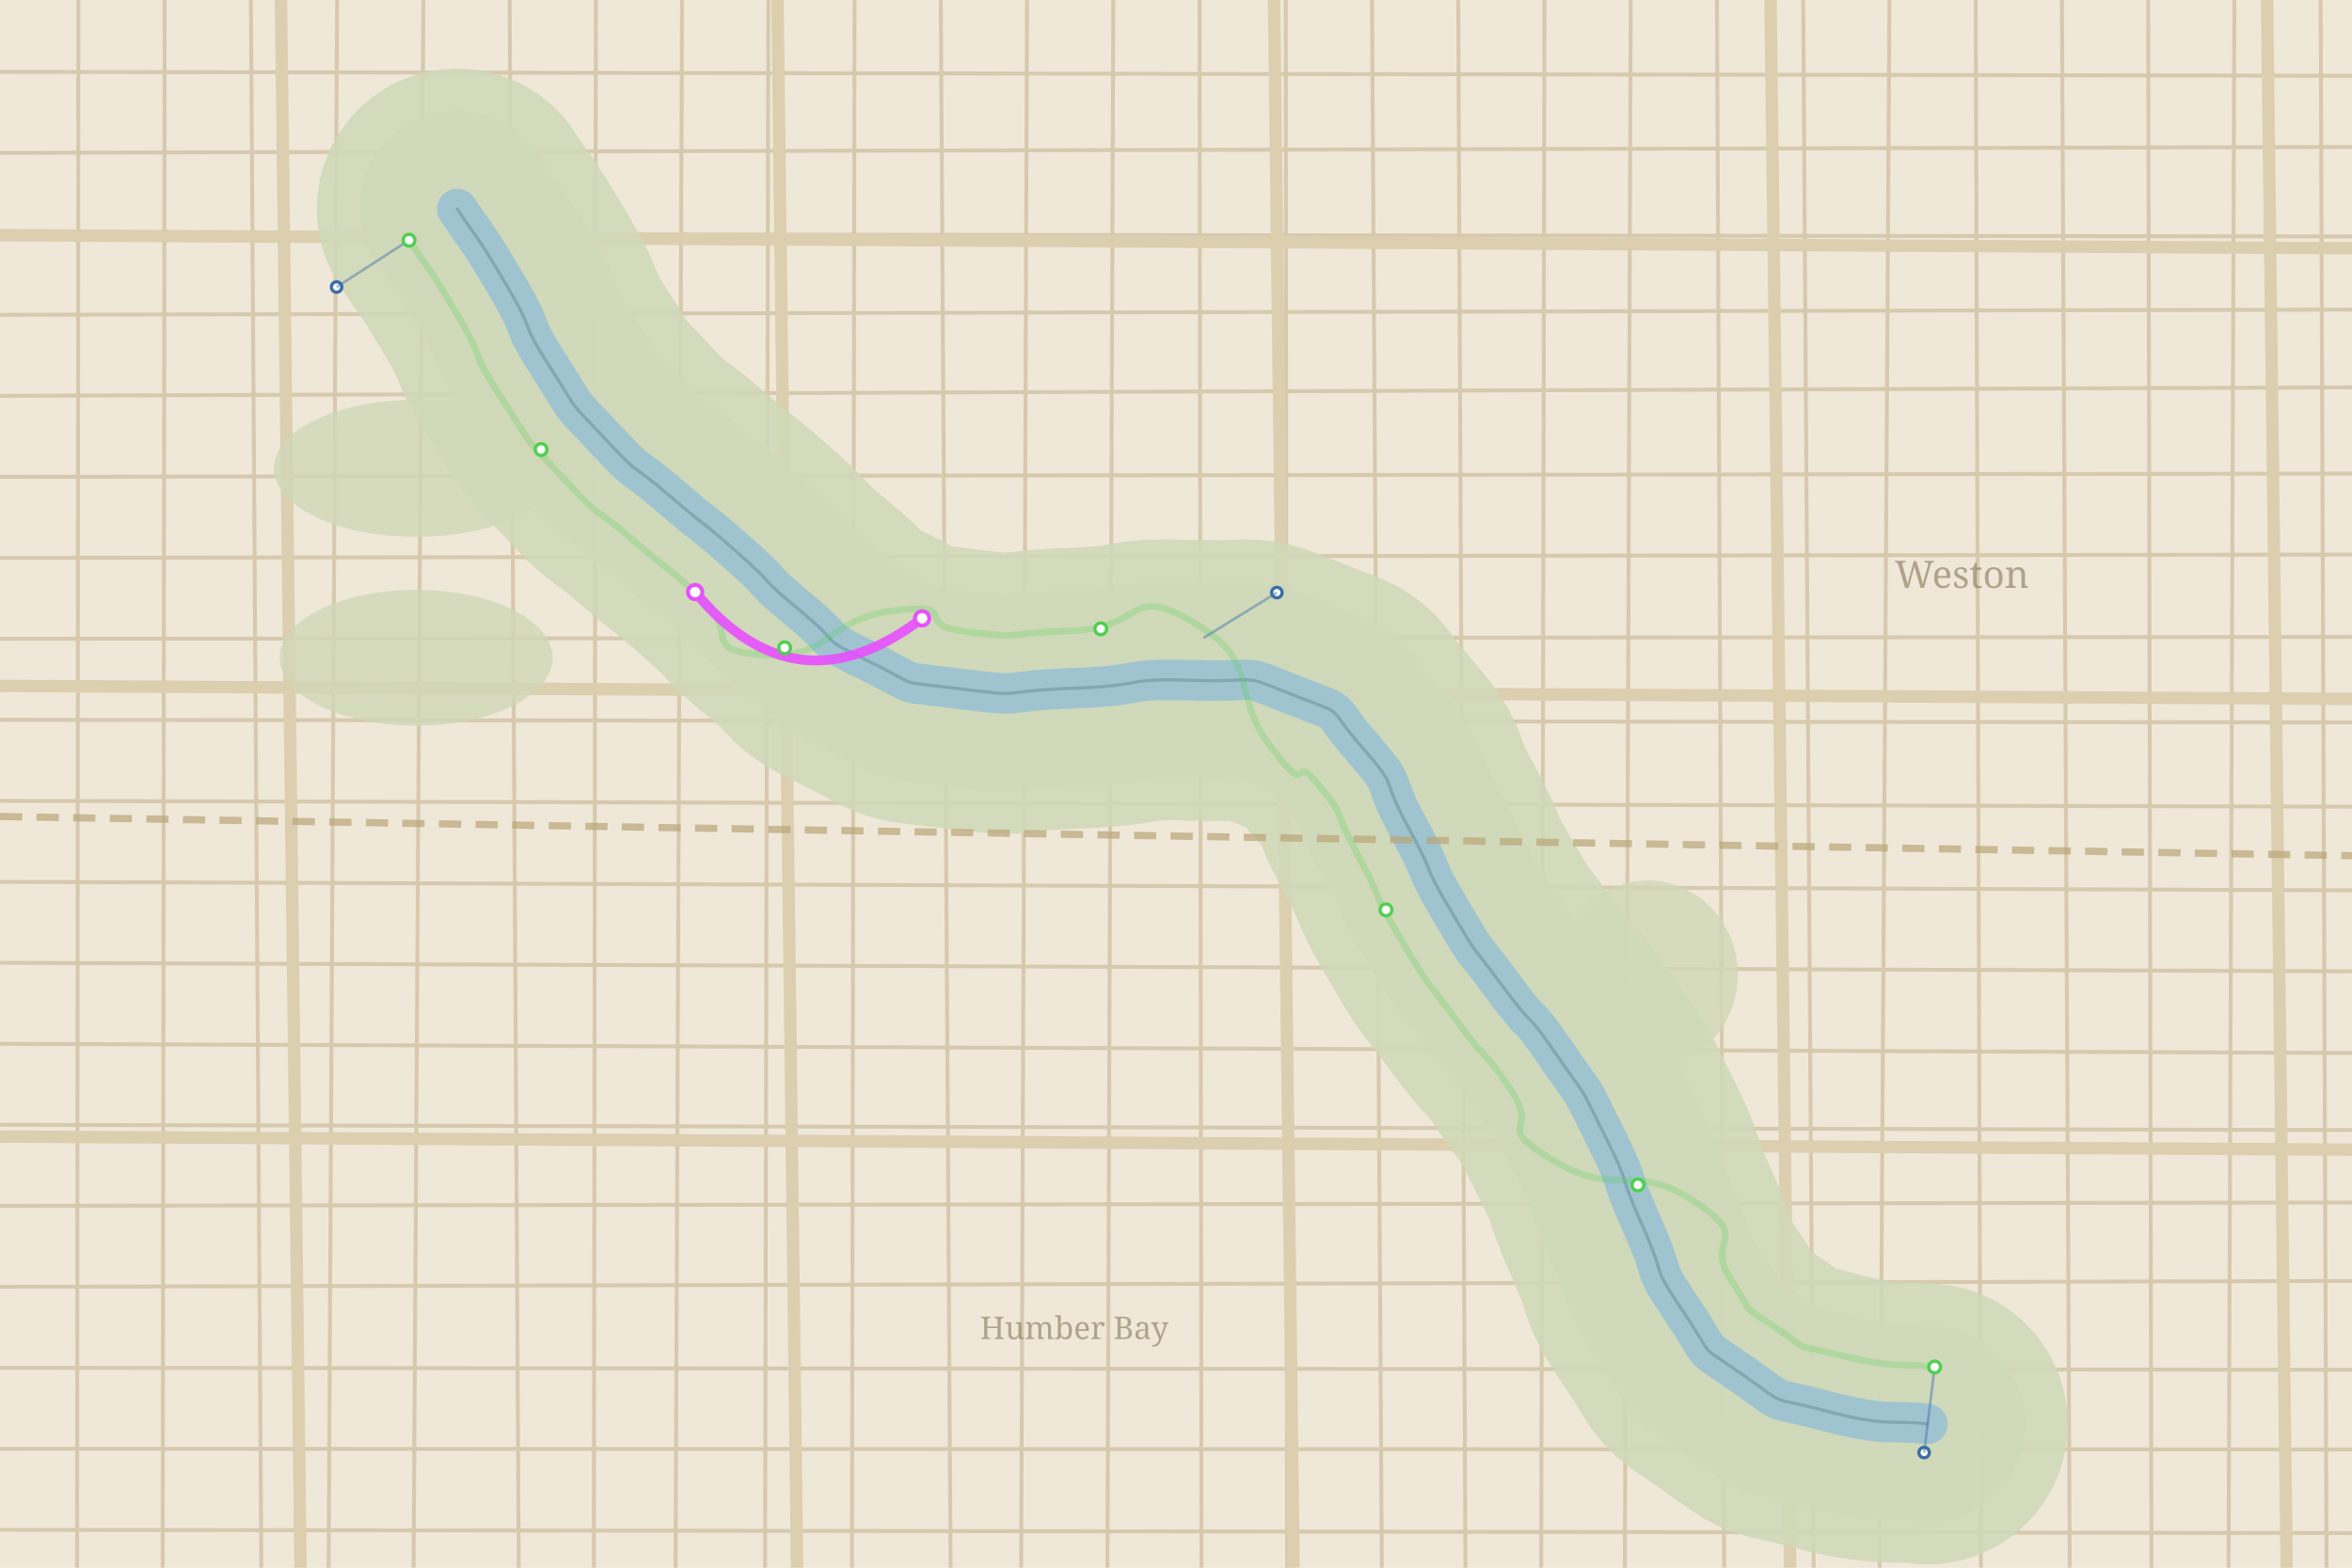
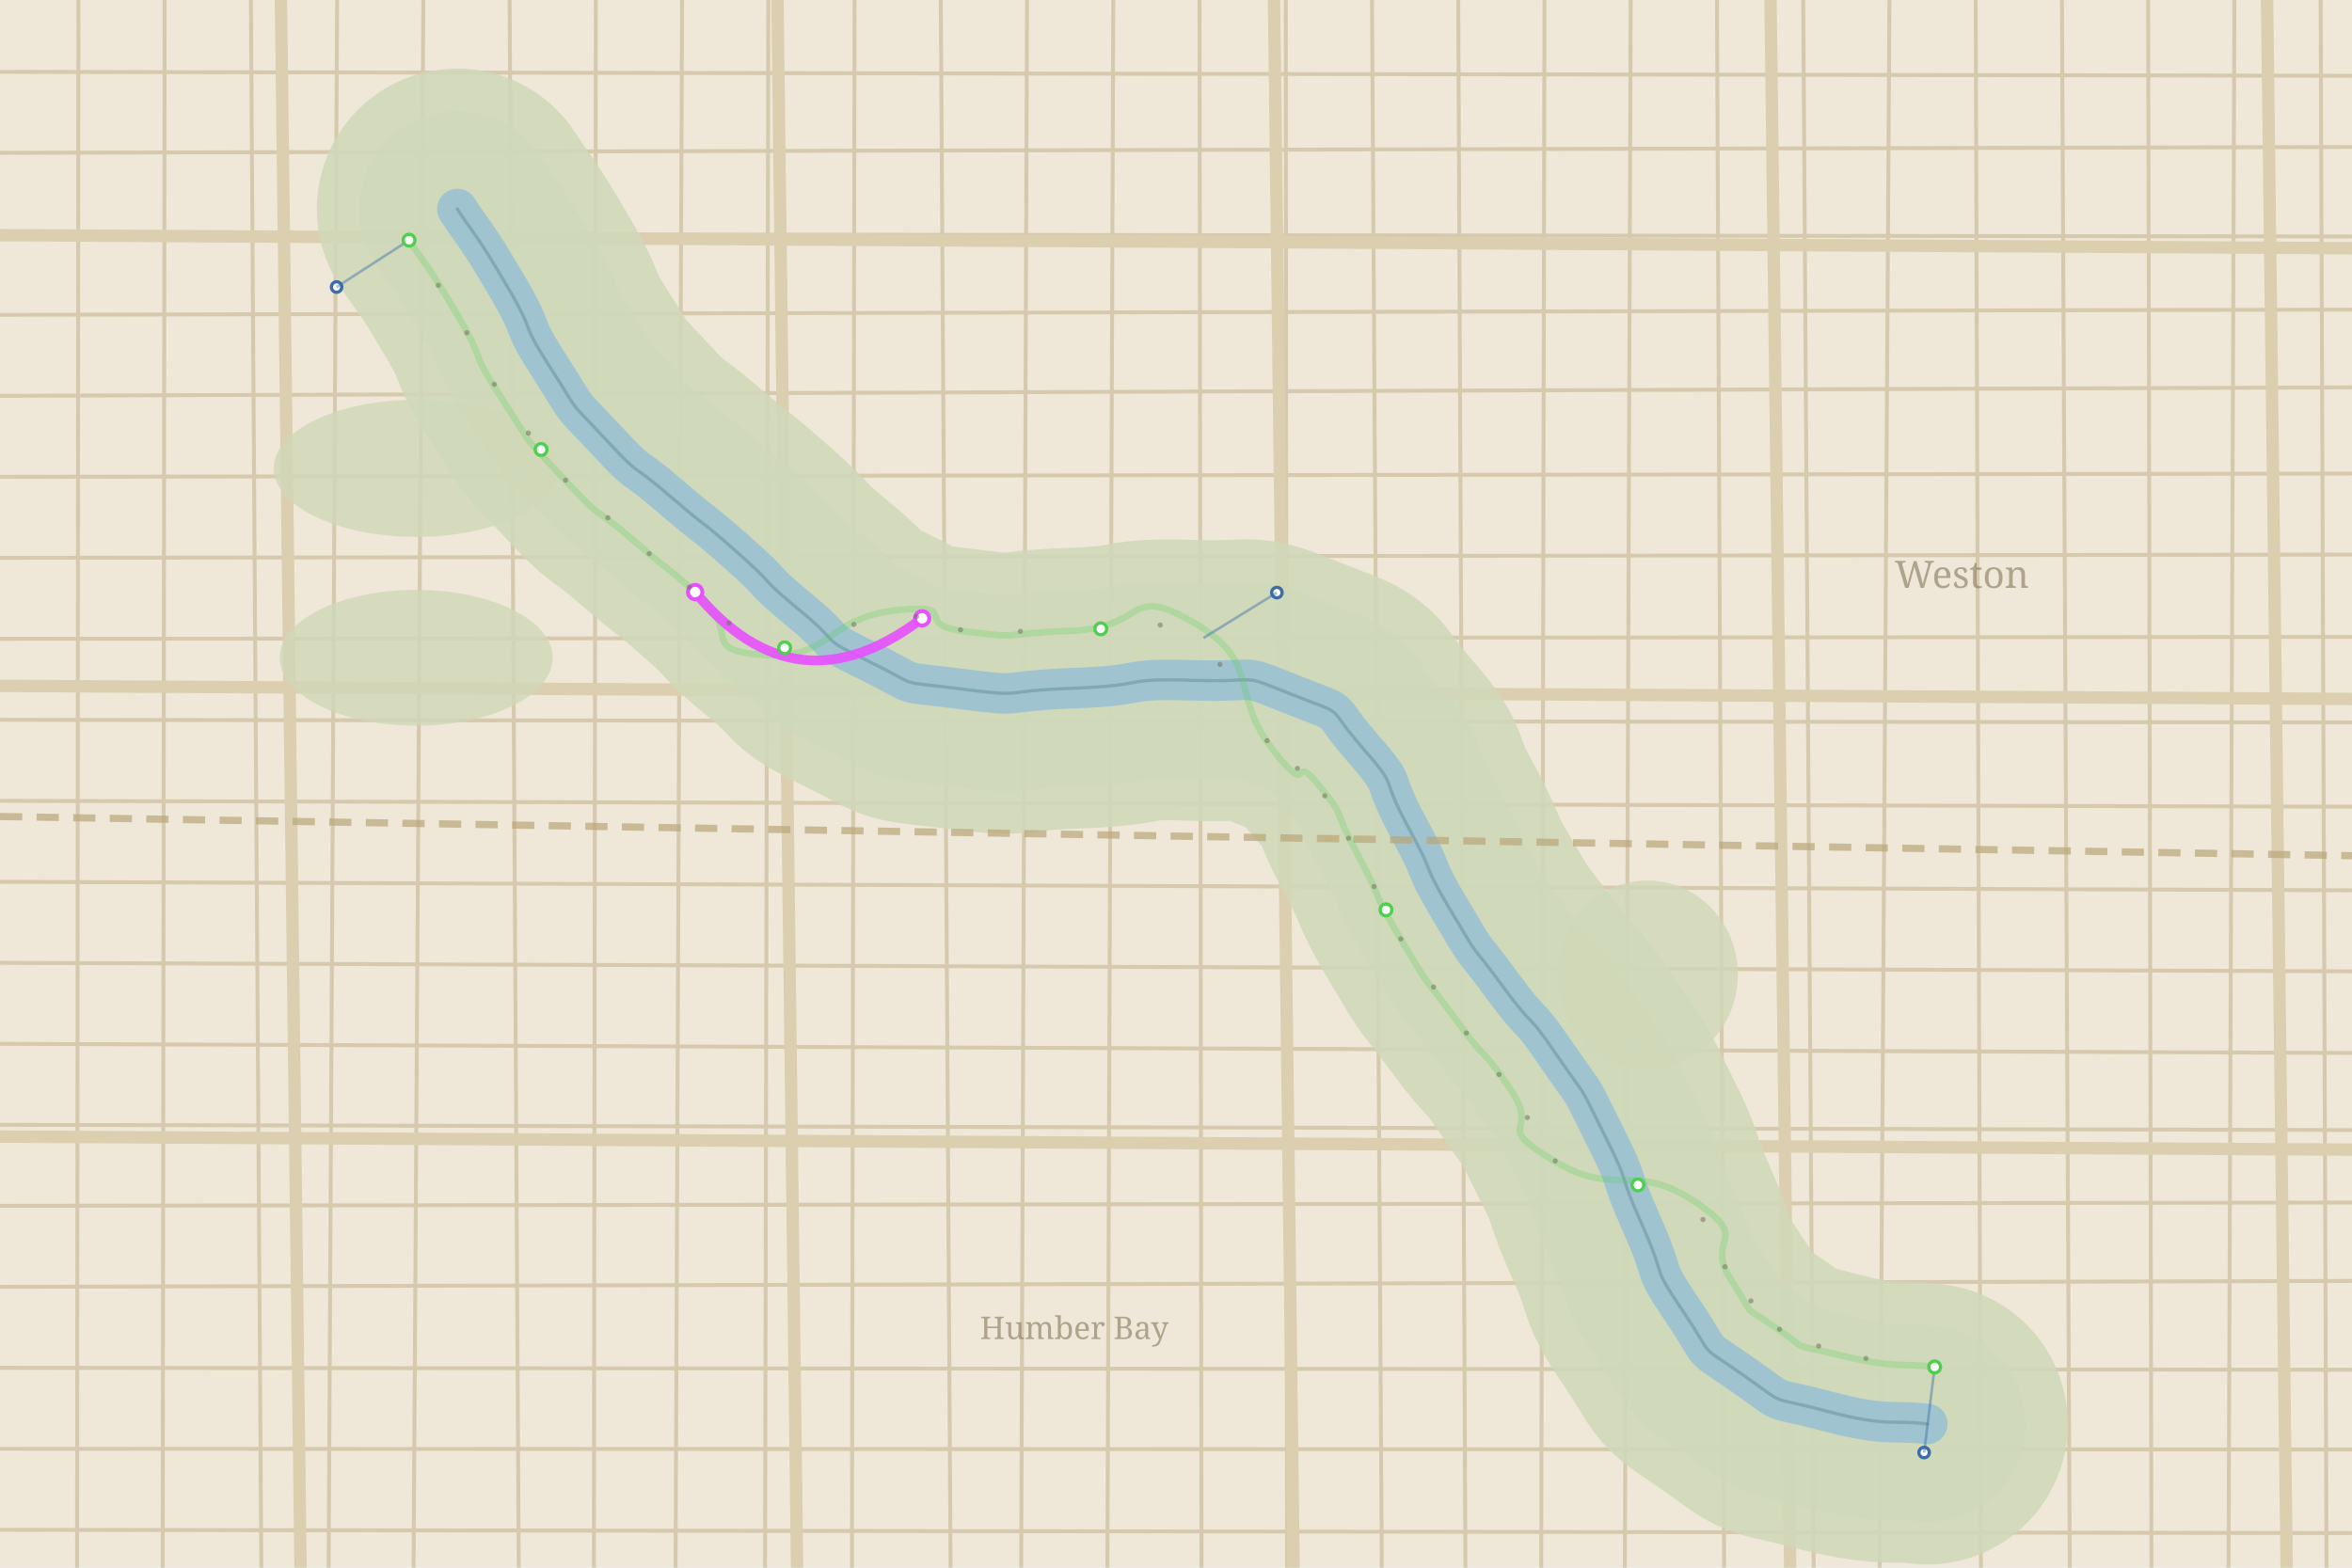
<svg xmlns="http://www.w3.org/2000/svg" width="3600" height="2400" viewBox="0 0 3600 2400">
  <g id="background">
    <rect width="3600" height="2400" fill="#efe8d8" />
  </g>
  <g id="topo">
    <g id="roads">
      <line x1="120" y1="0" x2="118" y2="2400" stroke="#d6c9ad" stroke-width="6" />
      <line x1="252" y1="0" x2="249" y2="2400" stroke="#d6c9ad" stroke-width="6" />
      <line x1="384" y1="0" x2="400" y2="2400" stroke="#d6c9ad" stroke-width="6" />
      <line x1="516" y1="0" x2="503" y2="2400" stroke="#d6c9ad" stroke-width="6" />
      <line x1="648" y1="0" x2="633" y2="2400" stroke="#d6c9ad" stroke-width="6" />
      <line x1="780" y1="0" x2="794" y2="2400" stroke="#d6c9ad" stroke-width="6" />
      <line x1="912" y1="0" x2="909" y2="2400" stroke="#d6c9ad" stroke-width="6" />
      <line x1="1044" y1="0" x2="1034" y2="2400" stroke="#d6c9ad" stroke-width="6" />
      <line x1="1176" y1="0" x2="1171" y2="2400" stroke="#d6c9ad" stroke-width="6" />
      <line x1="1308" y1="0" x2="1304" y2="2400" stroke="#d6c9ad" stroke-width="6" />
      <line x1="1440" y1="0" x2="1455" y2="2400" stroke="#d6c9ad" stroke-width="6" />
      <line x1="1572" y1="0" x2="1563" y2="2400" stroke="#d6c9ad" stroke-width="6" />
      <line x1="1704" y1="0" x2="1695" y2="2400" stroke="#d6c9ad" stroke-width="6" />
      <line x1="1836" y1="0" x2="1839" y2="2400" stroke="#d6c9ad" stroke-width="6" />
      <line x1="1968" y1="0" x2="1970" y2="2400" stroke="#d6c9ad" stroke-width="6" />
      <line x1="2100" y1="0" x2="2115" y2="2400" stroke="#d6c9ad" stroke-width="6" />
      <line x1="2232" y1="0" x2="2243" y2="2400" stroke="#d6c9ad" stroke-width="6" />
      <line x1="2364" y1="0" x2="2359" y2="2400" stroke="#d6c9ad" stroke-width="6" />
      <line x1="2496" y1="0" x2="2487" y2="2400" stroke="#d6c9ad" stroke-width="6" />
      <line x1="2628" y1="0" x2="2639" y2="2400" stroke="#d6c9ad" stroke-width="6" />
      <line x1="2760" y1="0" x2="2776" y2="2400" stroke="#d6c9ad" stroke-width="6" />
      <line x1="2892" y1="0" x2="2877" y2="2400" stroke="#d6c9ad" stroke-width="6" />
      <line x1="3024" y1="0" x2="3032" y2="2400" stroke="#d6c9ad" stroke-width="6" />
      <line x1="3156" y1="0" x2="3168" y2="2400" stroke="#d6c9ad" stroke-width="6" />
      <line x1="3288" y1="0" x2="3293" y2="2400" stroke="#d6c9ad" stroke-width="6" />
      <line x1="3420" y1="0" x2="3411" y2="2400" stroke="#d6c9ad" stroke-width="6" />
      <line x1="3552" y1="0" x2="3561" y2="2400" stroke="#d6c9ad" stroke-width="6" />
      <line x1="0" y1="110" x2="3600" y2="116" stroke="#d6c9ad" stroke-width="6" />
      <line x1="0" y1="234" x2="3600" y2="225" stroke="#d6c9ad" stroke-width="6" />
      <line x1="0" y1="358" x2="3600" y2="362" stroke="#d6c9ad" stroke-width="6" />
      <line x1="0" y1="482" x2="3600" y2="474" stroke="#d6c9ad" stroke-width="6" />
      <line x1="0" y1="606" x2="3600" y2="593" stroke="#d6c9ad" stroke-width="6" />
      <line x1="0" y1="730" x2="3600" y2="725" stroke="#d6c9ad" stroke-width="6" />
      <line x1="0" y1="854" x2="3600" y2="849" stroke="#d6c9ad" stroke-width="6" />
      <line x1="0" y1="978" x2="3600" y2="975" stroke="#d6c9ad" stroke-width="6" />
      <line x1="0" y1="1102" x2="3600" y2="1106" stroke="#d6c9ad" stroke-width="6" />
      <line x1="0" y1="1226" x2="3600" y2="1235" stroke="#d6c9ad" stroke-width="6" />
      <line x1="0" y1="1350" x2="3600" y2="1363" stroke="#d6c9ad" stroke-width="6" />
      <line x1="0" y1="1474" x2="3600" y2="1487" stroke="#d6c9ad" stroke-width="6" />
      <line x1="0" y1="1598" x2="3600" y2="1612" stroke="#d6c9ad" stroke-width="6" />
      <line x1="0" y1="1722" x2="3600" y2="1730" stroke="#d6c9ad" stroke-width="6" />
      <line x1="0" y1="1846" x2="3600" y2="1841" stroke="#d6c9ad" stroke-width="6" />
      <line x1="0" y1="1970" x2="3600" y2="1961" stroke="#d6c9ad" stroke-width="6" />
      <line x1="0" y1="2094" x2="3600" y2="2097" stroke="#d6c9ad" stroke-width="6" />
      <line x1="0" y1="2218" x2="3600" y2="2219" stroke="#d6c9ad" stroke-width="6" />
      <line x1="0" y1="2342" x2="3600" y2="2347" stroke="#d6c9ad" stroke-width="6" />
      <line x1="430" y1="0" x2="460" y2="2400" stroke="#dccfb0" stroke-width="19" />
      <line x1="1190" y1="0" x2="1220" y2="2400" stroke="#dccfb0" stroke-width="19" />
      <line x1="1950" y1="0" x2="1980" y2="2400" stroke="#dccfb0" stroke-width="19" />
      <line x1="2710" y1="0" x2="2740" y2="2400" stroke="#dccfb0" stroke-width="19" />
      <line x1="3470" y1="0" x2="3500" y2="2400" stroke="#dccfb0" stroke-width="19" />
      <line x1="0" y1="360" x2="3600" y2="380" stroke="#dccfb0" stroke-width="19" />
      <line x1="0" y1="1050" x2="3600" y2="1070" stroke="#dccfb0" stroke-width="19" />
      <line x1="0" y1="1740" x2="3600" y2="1760" stroke="#dccfb0" stroke-width="19" />
    </g>
    <g id="water">
      <path d="M700.0 320.0 C725.7 359.8 726.9 354.1 775.5 436.9 C824.1 519.8 791.7 484.0 842.9 563.7 C894.0 643.4 863.9 604.9 926.0 671.5 C988.0 738.0 957.0 700.5 1025.4 759.4 C1093.9 818.2 1059.4 784.9 1127.2 844.5 C1195.0 904.2 1155.2 877.4 1224.7 934.8 C1294.3 992.3 1248.4 972.8 1331.8 1013.5 C1415.2 1054.3 1364.2 1041.0 1470.0 1054.6 C1575.8 1068.2 1522.3 1058.1 1643.0 1053.6 C1763.8 1049.1 1711.0 1038.0 1825.2 1041.5 C1939.4 1044.9 1890.7 1028.9 1979.0 1063.8 C2067.2 1098.6 2024.7 1075.1 2084.8 1144.0 C2144.8 1213.0 2109.2 1181.1 2155.6 1266.6 C2202.1 1352.0 2172.4 1313.0 2221.3 1395.4 C2270.2 1477.9 2244.4 1434.1 2299.5 1509.1 C2354.6 1584.0 2330.3 1538.5 2383.3 1615.9 C2436.4 1693.4 2411.3 1648.7 2455.5 1736.8 C2499.7 1825.0 2472.4 1783.1 2513.4 1875.1 C2554.4 1967.2 2523.6 1929.4 2576.1 2007.5 C2628.6 2085.6 2593.6 2053.0 2667.8 2104.8 C2742.0 2156.7 2698.5 2134.4 2794.4 2160.0 C2890.3 2185.5 2897.1 2173.2 2950.0 2180.0" fill="none" stroke="#cfd8b8" stroke-width="430" stroke-linecap="round" stroke-linejoin="round" opacity=".85" />
      <path d="M700.0 320.0 C725.7 359.8 726.9 354.1 775.5 436.9 C824.1 519.8 791.7 484.0 842.9 563.7 C894.0 643.4 863.9 604.9 926.0 671.5 C988.0 738.0 957.0 700.5 1025.4 759.4 C1093.9 818.2 1059.4 784.9 1127.2 844.5 C1195.0 904.2 1155.2 877.4 1224.7 934.8 C1294.3 992.3 1248.4 972.8 1331.8 1013.5 C1415.2 1054.3 1364.2 1041.0 1470.0 1054.6 C1575.8 1068.2 1522.3 1058.1 1643.0 1053.6 C1763.8 1049.1 1711.0 1038.0 1825.2 1041.5 C1939.4 1044.9 1890.7 1028.9 1979.0 1063.8 C2067.2 1098.6 2024.7 1075.1 2084.8 1144.0 C2144.8 1213.0 2109.2 1181.1 2155.6 1266.6 C2202.1 1352.0 2172.4 1313.0 2221.3 1395.4 C2270.2 1477.9 2244.4 1434.1 2299.5 1509.1 C2354.6 1584.0 2330.3 1538.5 2383.3 1615.9 C2436.4 1693.4 2411.3 1648.7 2455.5 1736.8 C2499.7 1825.0 2472.4 1783.1 2513.4 1875.1 C2554.4 1967.2 2523.6 1929.4 2576.1 2007.5 C2628.6 2085.6 2593.6 2053.0 2667.8 2104.8 C2742.0 2156.7 2698.5 2134.4 2794.4 2160.0 C2890.3 2185.5 2897.1 2173.2 2950.0 2180.0" fill="none" stroke="#cfd8b8" stroke-width="300" stroke-linecap="round" stroke-linejoin="round" opacity=".85" />
      <path d="M700.0 320.0 C725.7 359.8 726.9 354.1 775.5 436.9 C824.1 519.8 791.7 484.0 842.9 563.7 C894.0 643.4 863.9 604.9 926.0 671.5 C988.0 738.0 957.0 700.5 1025.4 759.4 C1093.9 818.2 1059.4 784.9 1127.2 844.5 C1195.0 904.2 1155.2 877.4 1224.7 934.8 C1294.3 992.3 1248.4 972.8 1331.8 1013.5 C1415.2 1054.3 1364.2 1041.0 1470.0 1054.6 C1575.8 1068.2 1522.3 1058.1 1643.0 1053.6 C1763.8 1049.1 1711.0 1038.0 1825.2 1041.5 C1939.4 1044.9 1890.7 1028.9 1979.0 1063.8 C2067.2 1098.6 2024.7 1075.1 2084.8 1144.0 C2144.8 1213.0 2109.2 1181.1 2155.6 1266.6 C2202.1 1352.0 2172.4 1313.0 2221.3 1395.4 C2270.2 1477.9 2244.4 1434.1 2299.5 1509.1 C2354.6 1584.0 2330.3 1538.5 2383.3 1615.9 C2436.4 1693.4 2411.3 1648.7 2455.5 1736.8 C2499.7 1825.0 2472.4 1783.1 2513.4 1875.1 C2554.4 1967.2 2523.6 1929.4 2576.1 2007.5 C2628.6 2085.6 2593.6 2053.0 2667.8 2104.8 C2742.0 2156.7 2698.5 2134.4 2794.4 2160.0 C2890.3 2185.5 2897.1 2173.2 2950.0 2180.0" fill="none" stroke="#9fc4d0" stroke-width="62" stroke-linecap="round" stroke-linejoin="round" />
      <path d="M700.0 320.0 C725.7 359.8 726.9 354.1 775.5 436.9 C824.1 519.8 791.7 484.0 842.9 563.7 C894.0 643.4 863.9 604.9 926.0 671.5 C988.0 738.0 957.0 700.5 1025.4 759.4 C1093.9 818.2 1059.4 784.9 1127.2 844.5 C1195.0 904.2 1155.2 877.4 1224.7 934.8 C1294.3 992.3 1248.4 972.8 1331.8 1013.5 C1415.2 1054.3 1364.2 1041.0 1470.0 1054.6 C1575.8 1068.2 1522.3 1058.1 1643.0 1053.6 C1763.8 1049.1 1711.0 1038.0 1825.2 1041.5 C1939.4 1044.9 1890.7 1028.9 1979.0 1063.8 C2067.2 1098.6 2024.7 1075.1 2084.8 1144.0 C2144.8 1213.0 2109.2 1181.1 2155.6 1266.6 C2202.1 1352.0 2172.4 1313.0 2221.3 1395.4 C2270.2 1477.9 2244.4 1434.1 2299.5 1509.1 C2354.6 1584.0 2330.3 1538.5 2383.3 1615.9 C2436.4 1693.4 2411.3 1648.7 2455.5 1736.8 C2499.7 1825.0 2472.4 1783.1 2513.4 1875.1 C2554.4 1967.2 2523.6 1929.4 2576.1 2007.5 C2628.6 2085.6 2593.6 2053.0 2667.8 2104.8 C2742.0 2156.7 2698.5 2134.4 2794.4 2160.0 C2890.3 2185.5 2897.1 2173.2 2950.0 2180.0" fill="none" stroke="#5c8595" stroke-width="5" stroke-linecap="round" opacity=".45" />
      <ellipse cx="637" cy="1007" rx="209" ry="104" fill="#cfd8b8" opacity=".8" />
      <ellipse cx="637" cy="717" rx="218" ry="105" fill="#cfd8b8" opacity=".8" />
      <ellipse cx="2522" cy="1492" rx="138" ry="144" fill="#cfd8b8" opacity=".8" />
      <line x1="0" y1="1250" x2="3600" y2="1310" stroke="#b9a578" stroke-width="11" stroke-dasharray="34 22" opacity=".7" />
    </g>
    <g id="labels">
      <text x="2900" y="900" font-family="Georgia,serif" font-size="58" fill="#7a6a4c" opacity=".55">Weston</text>
      <text x="1500" y="2050" font-family="Georgia,serif" font-size="48" fill="#7a6a4c" opacity=".55">Humber Bay</text>
    </g>
  </g>
  <path id="route" d="M626.1 367.7 C651.1 406.4 651.1 398.6 699.6 481.4 C748.1 564.2 713.7 526.2 768.8 611.2 C823.9 696.2 793.9 658.4 861.6 731.5 C929.4 804.5 897.5 765.2 968.1 826.1 C1038.6 887.0 1000.8 850.6 1069.1 910.6 C1137.3 970.6 1066.2 994.5 1168.7 1002.7 C1271.2 1010.8 1264.2 946.5 1370.4 934.5 C1476.7 922.5 1389.7 956.7 1481.3 967.3 C1572.8 977.9 1521.9 970.4 1639.8 965.7 C1757.6 961.0 1723.6 892.3 1827.9 953.5 C1932.2 1014.7 1881.8 1061.2 1946.6 1145.6 C2011.4 1230.0 1973.6 1146.4 2018.4 1201.8 C2063.2 1257.2 2035.1 1227.5 2078.3 1308.6 C2121.5 1389.6 2094.5 1354.4 2145.6 1440.3 C2196.7 1526.2 2172.5 1484.5 2228.6 1561.2 C2284.7 1637.8 2260.3 1592.5 2310.7 1665.7 C2361.1 1738.8 2280.6 1717.3 2376.9 1776.3 C2473.1 1835.4 2501.2 1777.4 2593.7 1839.3 C2686.3 1901.2 2606.8 1892.7 2649.1 1958.4 C2691.4 2024.1 2661.1 1993.1 2718.2 2032.7 C2775.3 2072.3 2734.4 2054.5 2817.1 2074.9 C2899.7 2095.3 2912.2 2086.7 2961.2 2092.7" fill="none" stroke="#4ecf4e" stroke-width="10" stroke-linecap="round" opacity=".25" />
  <g id="wishful">
    <path d="M1064.0 906.4 Q1218.4 1093.4 1411.4 946.6" fill="none" stroke="#e84fff" stroke-width="15" stroke-linecap="round" opacity=".9" />
    <circle cx="1064.0" cy="906.4" r="11" fill="#fff" stroke="#e84fff" stroke-width="6" />
    <circle cx="1411.4" cy="946.6" r="11" fill="#fff" stroke="#e84fff" stroke-width="6" />
  </g>
  <g id="crossings">
    <circle id="link-1" cx="515.2" cy="439.4" r="8" fill="#fff" stroke="#3b6ea8" stroke-width="5" />
    <line x1="626.1" y1="367.7" x2="515.2" y2="439.4" stroke="#3b6ea8" stroke-width="4" opacity=".45" />
    <circle id="link-2" cx="1954.4" cy="907.2" r="8" fill="#fff" stroke="#3b6ea8" stroke-width="5" />
    <line x1="1842.1" y1="976.6" x2="1954.4" y2="907.2" stroke="#3b6ea8" stroke-width="4" opacity=".45" />
    <circle id="link-3" cx="2945.1" cy="2223.7" r="8" fill="#fff" stroke="#3b6ea8" stroke-width="5" />
    <line x1="2961.2" y1="2092.7" x2="2945.1" y2="2223.7" stroke="#3b6ea8" stroke-width="4" opacity=".45" />
  </g>
+   <g id="heights">
+     <circle id="h-150" cx="670.8" cy="436.8" r="4" fill="#6f6a5e" opacity=".5" />
+     <circle id="h-148" cx="714.5" cy="509.4" r="4" fill="#6f6a5e" opacity=".5" />
+     <circle id="h-146" cx="756.6" cy="588.3" r="4" fill="#6f6a5e" opacity=".5" />
+     <circle id="h-144" cx="808.8" cy="663.0" r="4" fill="#6f6a5e" opacity=".5" />
+     <circle id="h-141" cx="865.7" cy="735.1" r="4" fill="#6f6a5e" opacity=".5" />
+     <circle id="h-139" cx="930.4" cy="792.6" r="4" fill="#6f6a5e" opacity=".5" />
+     <circle id="h-136" cx="993.7" cy="847.6" r="4" fill="#6f6a5e" opacity=".5" />
+     <circle id="h-134" cx="1055.1" cy="898.9" r="4" fill="#6f6a5e" opacity=".5" />
+     <circle id="h-131" cx="1115.8" cy="953.8" r="4" fill="#6f6a5e" opacity=".5" />
+     <circle id="h-127" cx="1306.9" cy="955.9" r="4" fill="#6f6a5e" opacity=".5" />
+     <circle id="h-125" cx="1402.9" cy="944.1" r="4" fill="#6f6a5e" opacity=".5" />
+     <circle id="h-124" cx="1470.2" cy="964.1" r="4" fill="#6f6a5e" opacity=".5" />
+     <circle id="h-123" cx="1561.8" cy="966.5" r="4" fill="#6f6a5e" opacity=".5" />
+     <circle id="h-119" cx="1775.9" cy="956.9" r="4" fill="#6f6a5e" opacity=".5" />
+     <circle id="h-117" cx="1867.2" cy="1017.2" r="4" fill="#6f6a5e" opacity=".5" />
+     <circle id="h-115" cx="1939.4" cy="1133.9" r="4" fill="#6f6a5e" opacity=".5" />
+     <circle id="h-113" cx="1985.9" cy="1176.4" r="4" fill="#6f6a5e" opacity=".5" />
+     <circle id="h-111" cx="2027.7" cy="1218.3" r="4" fill="#6f6a5e" opacity=".5" />
+     <circle id="h-109" cx="2064.1" cy="1283.2" r="4" fill="#6f6a5e" opacity=".5" />
+     <circle id="h-107" cx="2103.2" cy="1357.3" r="4" fill="#6f6a5e" opacity=".5" />
+     <circle id="h-105" cx="2144.1" cy="1437.4" r="4" fill="#6f6a5e" opacity=".5" />
+     <circle id="h-103" cx="2194.2" cy="1511.1" r="4" fill="#6f6a5e" opacity=".5" />
+     <circle id="h-101" cx="2244.5" cy="1581.4" r="4" fill="#6f6a5e" opacity=".5" />
+     <circle id="h-98" cx="2294.4" cy="1644.9" r="4" fill="#6f6a5e" opacity=".5" />
+     <circle id="h-96" cx="2337.8" cy="1710.9" r="4" fill="#6f6a5e" opacity=".5" />
+     <circle id="h-94" cx="2380.5" cy="1777.3" r="4" fill="#6f6a5e" opacity=".5" />
+     <circle id="h-90" cx="2606.6" cy="1867.0" r="4" fill="#6f6a5e" opacity=".5" />
+     <circle id="h-87" cx="2640.3" cy="1939.3" r="4" fill="#6f6a5e" opacity=".5" />
+     <circle id="h-85" cx="2680.0" cy="1991.6" r="4" fill="#6f6a5e" opacity=".5" />
+     <circle id="h-83" cx="2723.7" cy="2035.0" r="4" fill="#6f6a5e" opacity=".5" />
+     <circle id="h-81" cx="2783.7" cy="2060.7" r="4" fill="#6f6a5e" opacity=".5" />
+     <circle id="h-79" cx="2856.1" cy="2079.7" r="4" fill="#6f6a5e" opacity=".5" />
+   </g>
  <g id="waypoints">
    <circle id="wp-1" cx="626.1" cy="367.7" r="9" fill="#fff" stroke="#4ecf4e" stroke-width="5" />
    <circle id="wp-2" cx="828.2" cy="688.2" r="9" fill="#fff" stroke="#4ecf4e" stroke-width="5" />
    <circle id="wp-3" cx="1201.0" cy="991.8" r="9" fill="#fff" stroke="#4ecf4e" stroke-width="5" />
    <circle id="wp-4" cx="1684.9" cy="962.7" r="9" fill="#fff" stroke="#4ecf4e" stroke-width="5" />
    <circle id="wp-5" cx="2121.4" cy="1392.9" r="9" fill="#fff" stroke="#4ecf4e" stroke-width="5" />
    <circle id="wp-6" cx="2507.0" cy="1814.1" r="9" fill="#fff" stroke="#4ecf4e" stroke-width="5" />
    <circle id="wp-7" cx="2961.2" cy="2092.7" r="9" fill="#fff" stroke="#4ecf4e" stroke-width="5" />
  </g>
</svg>
